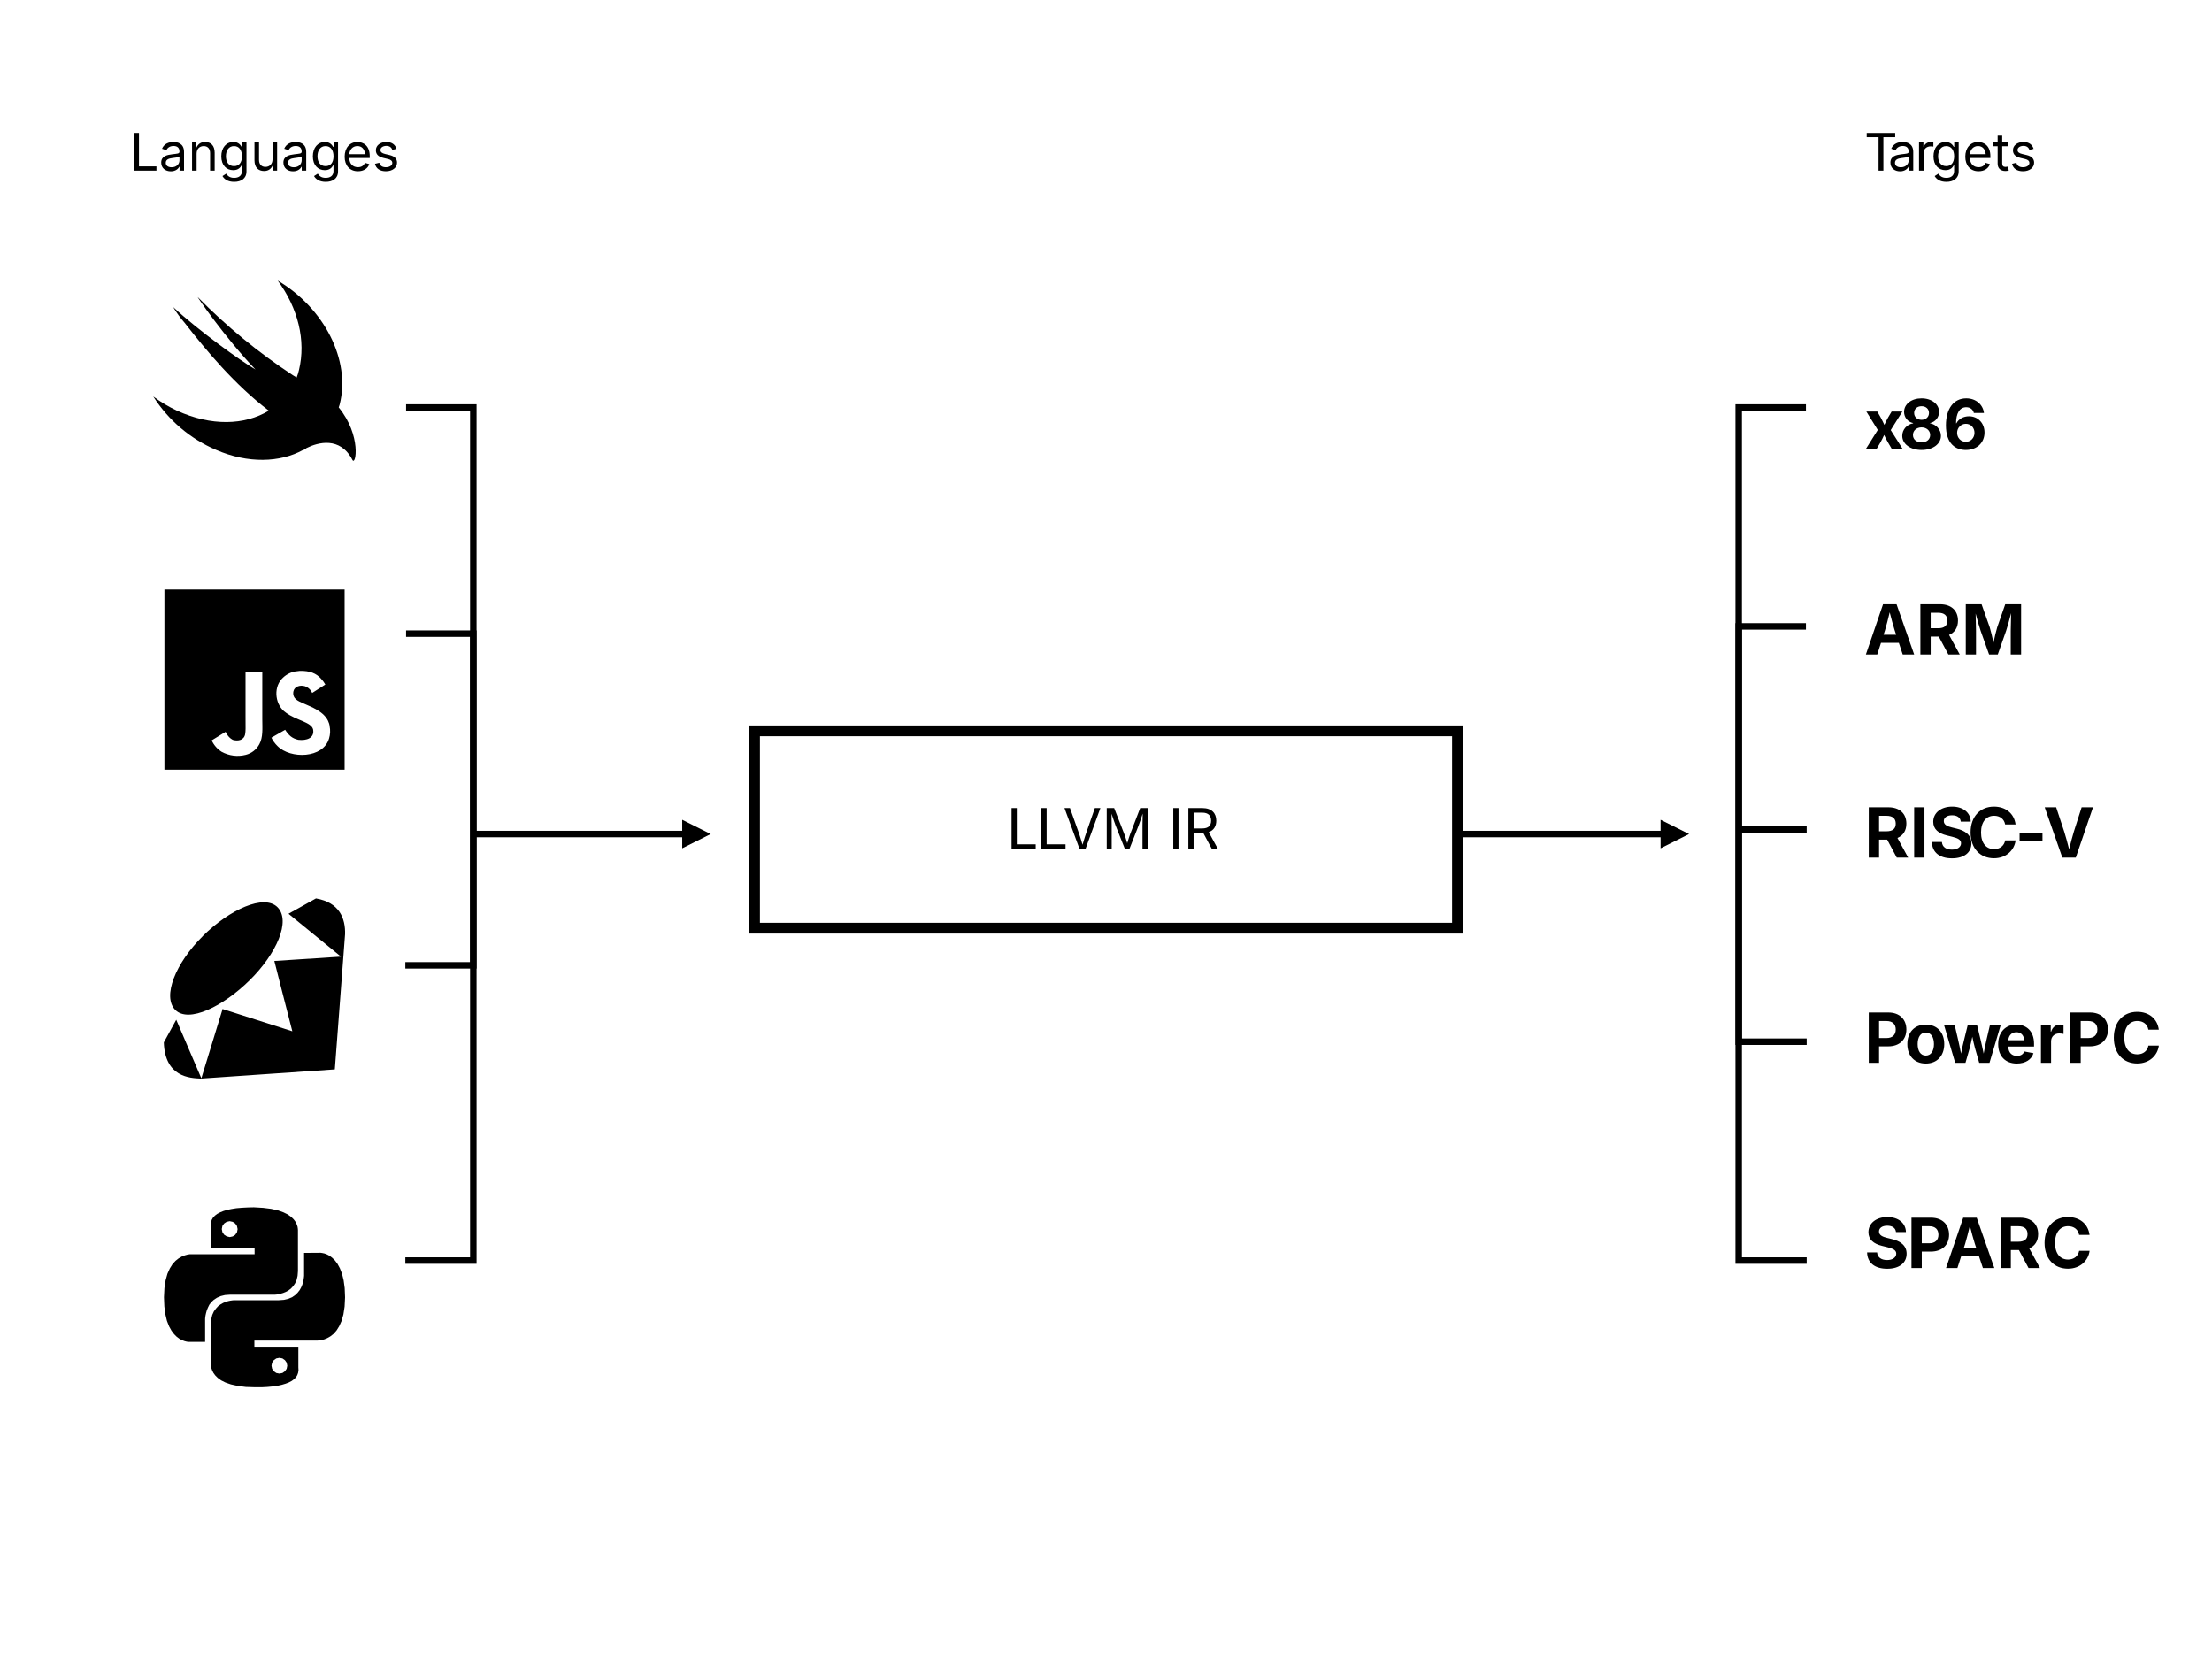
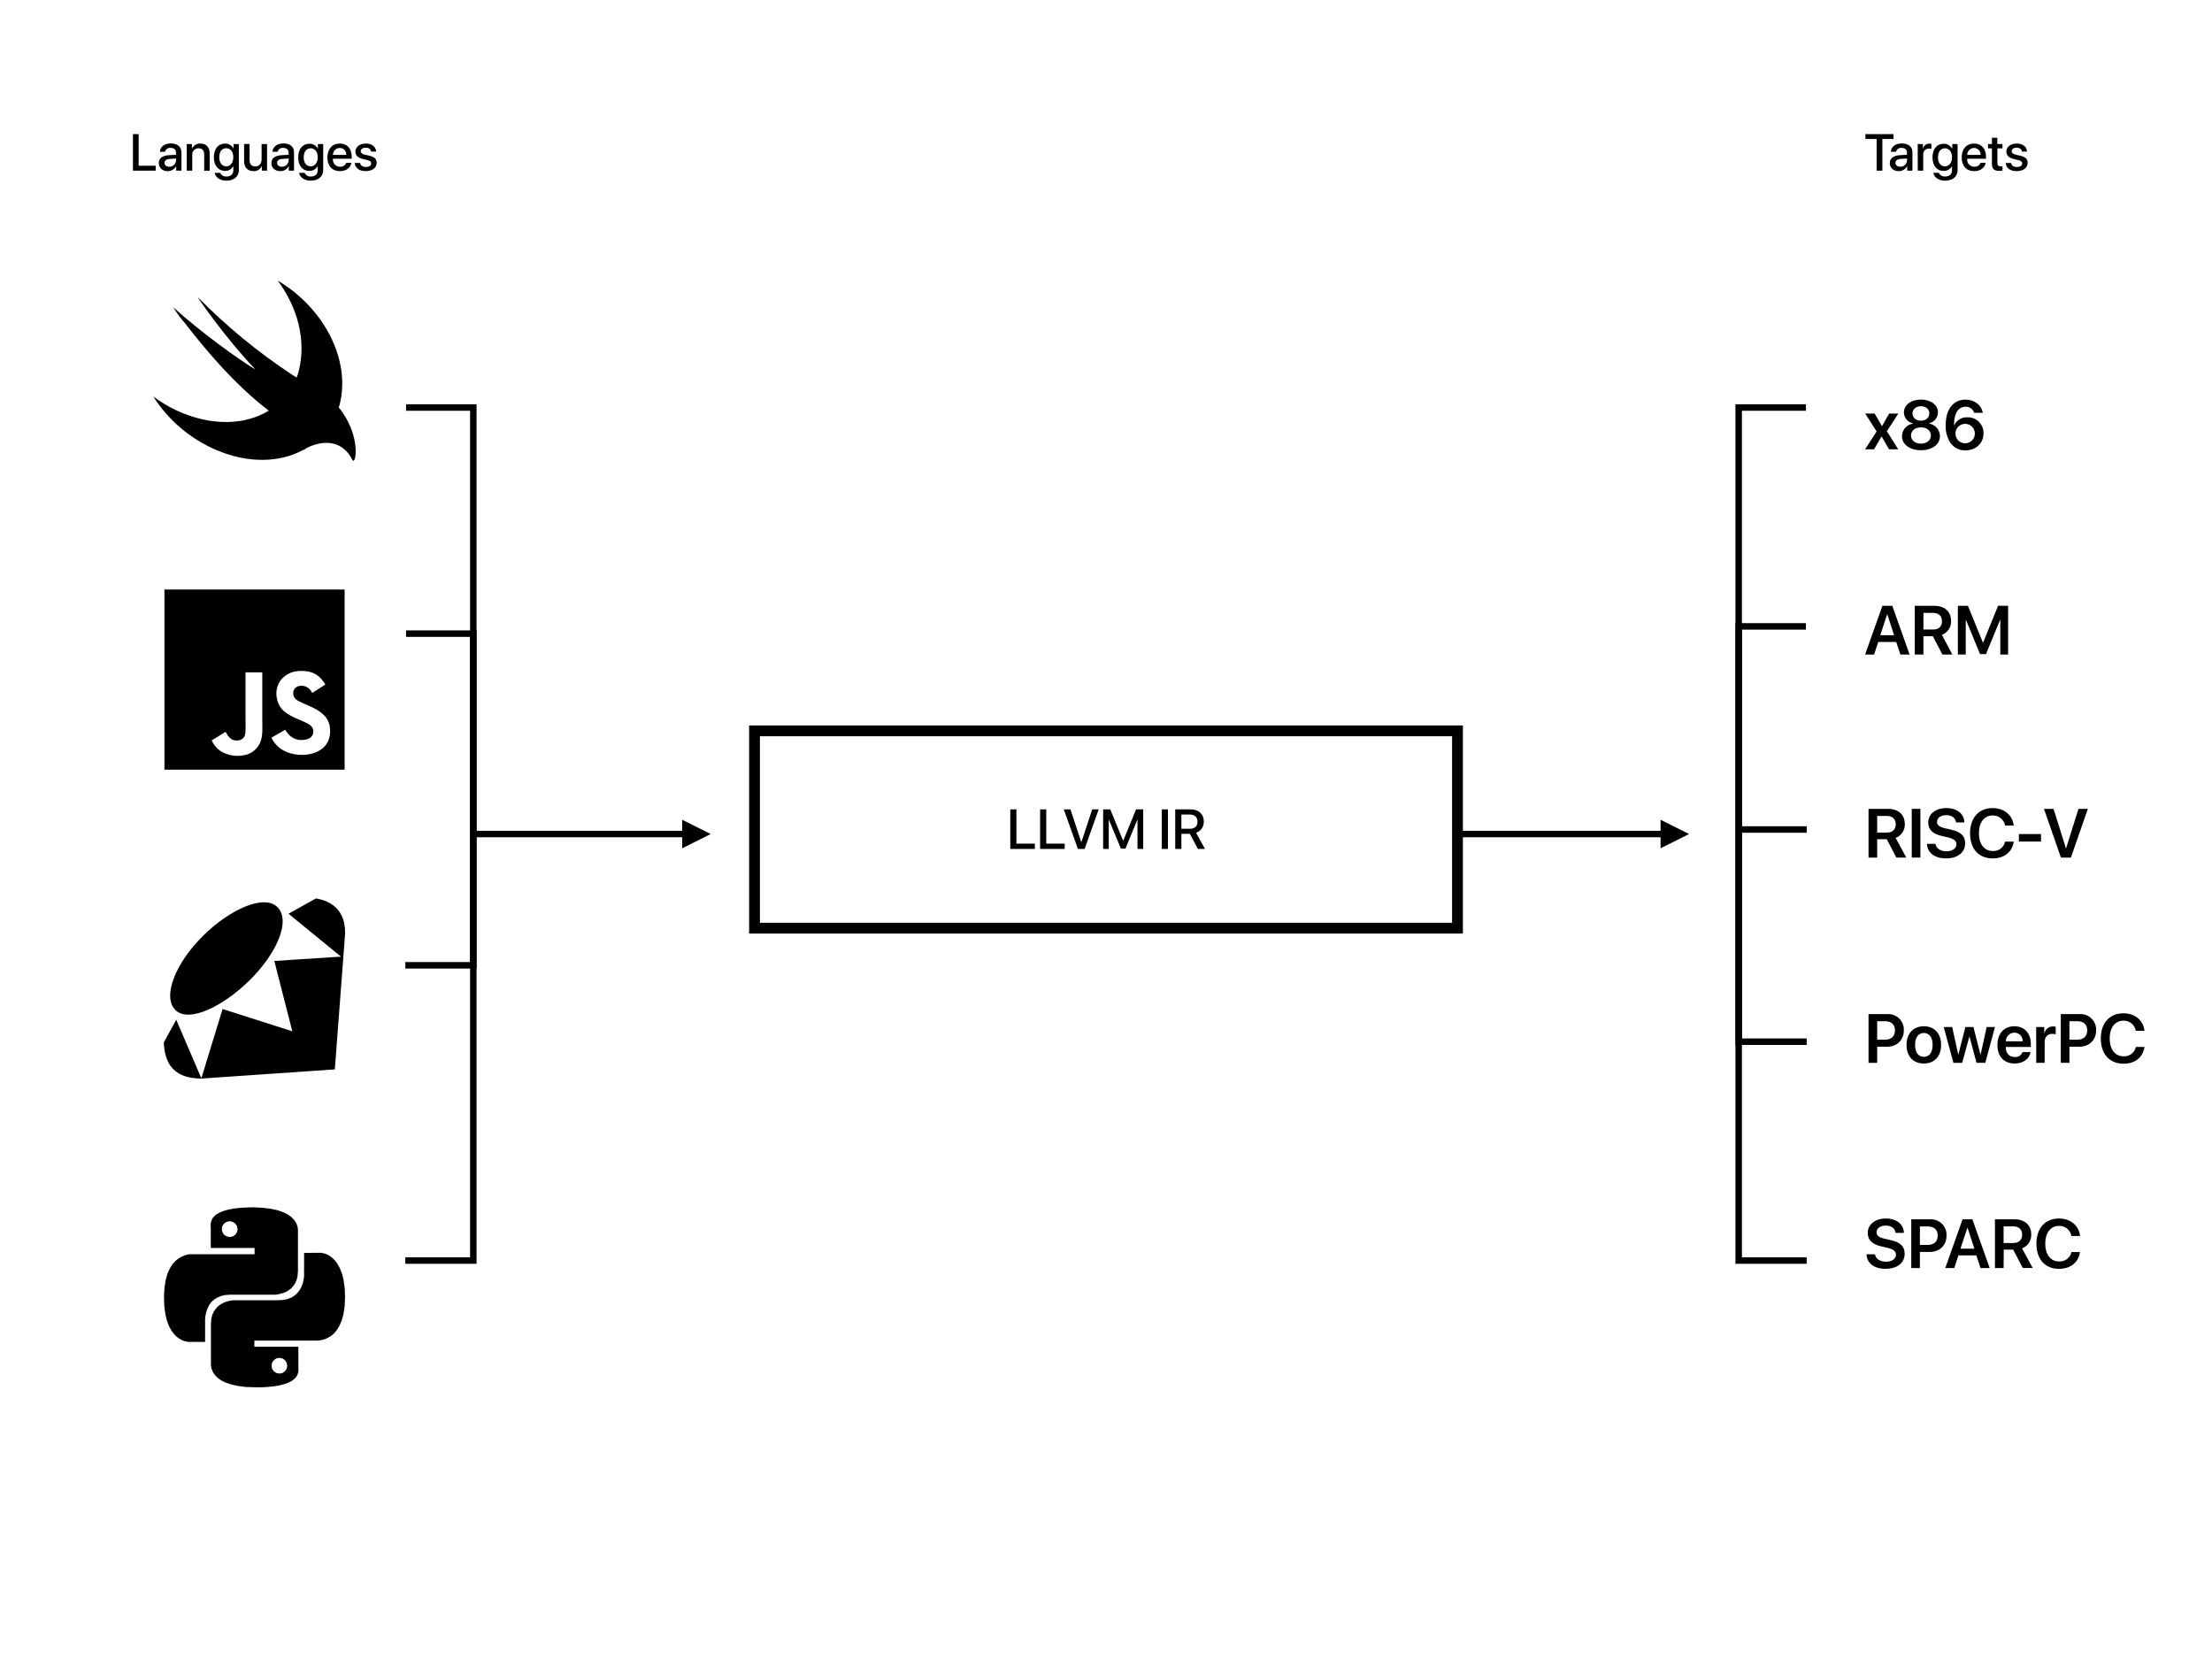
- <svg xmlns="http://www.w3.org/2000/svg" data-name="Layer 1" viewBox="0 0 1024 768" width="1024" height="768">
+ <svg xmlns="http://www.w3.org/2000/svg" id="e368901a-4828-418b-bd59-794000ac09e9" data-name="Layer 1" viewBox="0 0 1024 768">
  <defs>
-     <clipPath id="a">
-       <path fill="none" d="M75.91 558.89h83.83v83.41H75.91z" />
+     <clipPath id="f6c45350-5480-4c78-95d3-a7597dd0cdf4">
+       <rect x="75.91" y="558.89" width="83.83" height="83.41" style="fill:none" />
    </clipPath>
-     <clipPath id="b">
-       <path fill="none" d="M76.12 272.89h83.41v83.41H76.12z" />
+     <clipPath id="cbe13fdc-1efe-42c3-8a2a-0a101bdcbb6a">
+       <rect x="76.12" y="272.89" width="83.41" height="83.41" style="fill:none" />
    </clipPath>
-     <clipPath id="c">
-       <path fill="none" d="M75.86 415.89h83.93v83.41H75.86z" />
+     <clipPath id="4ab3d9d3-8b54-40b3-87a6-138e36a06262">
+       <rect x="75.86" y="415.89" width="83.93" height="83.41" style="fill:none" />
    </clipPath>
-     <clipPath id="d">
-       <path fill="none" d="M70.97 129.89h93.72v83.42H70.97z" />
+     <clipPath id="ca96cf8f-53dc-4bfe-9bfd-8babda7963b4">
+       <rect x="70.97" y="129.89" width="93.72" height="83.42" style="fill:none" />
    </clipPath>
-     <clipPath id="e">
-       <path fill="none" d="M70.97 129.89h93.72v83.41H70.97z" />
+     <clipPath id="5f4c31cd-9bfd-4fa2-abd9-a46ac64dcec4">
+       <rect x="70.97" y="129.89" width="93.72" height="83.41" style="fill:none" />
    </clipPath>
-     <clipPath id="f">
-       <path fill="none" d="M348.53 341.33h326.94v85.34H348.53z" />
+     <clipPath id="5139c6ea-572a-4672-b2bc-97b02fdbe075">
+       <rect x="348.53" y="341.33" width="326.94" height="85.34" style="fill:none" />
    </clipPath>
-     <clipPath id="g">
-       <path fill="none" d="M186.64 186.15h34.98v399.9h-34.98z" />
+     <clipPath id="af1e3fc7-2a21-4767-97f9-16818ea2e5fe">
+       <rect x="186.64" y="186.15" width="34.98" height="399.9" style="fill:none" />
    </clipPath>
-     <clipPath id="h">
-       <path fill="none" d="M186.64 290.83h34.98v158.54h-34.98z" />
+     <clipPath id="9de88fdd-b648-4ca4-80bb-3f328d0d8345">
+       <rect x="186.64" y="290.83" width="34.98" height="158.54" style="fill:none" />
    </clipPath>
-     <clipPath id="i">
-       <path fill="none" d="M802.39 186.15h34.98v399.9h-34.98z" />
+     <clipPath id="f3a7bbe2-8d9c-42e1-99e6-9d42d16a1691">
+       <rect x="802.39" y="186.15" width="34.98" height="399.9" style="fill:none" />
    </clipPath>
-     <clipPath id="j">
-       <path fill="none" d="M802.39 287.47h34.98v197.26h-34.98z" />
+     <clipPath id="20bc911b-1e5e-47f2-994a-1401a4dd1108">
+       <rect x="802.39" y="287.47" width="34.98" height="197.26" style="fill:none" />
    </clipPath>
  </defs>
-   <text transform="translate(863 79)" font-size="24" font-family="SFProDisplay-Medium, SF Pro Display">
-     <tspan letter-spacing="-.127em">T</tspan>
-     <tspan x="11.07" y="0">a</tspan>
-     <tspan x="23.51" y="0" letter-spacing="-.022em">r</tspan>
-     <tspan x="30.85" y="0">gets</tspan>
-   </text>
-   <g clip-path="url(#a)">
-     <path d="M104.89 572.34l-1.14-.76-.8-1.19-.28-1.42.28-1.43.8-1.14 1.14-.77 1.43-.31 1.42.31 1.15.77.8 1.14.31 1.46-.28 1.42-.8 1.19-1.15.76-1.42.31zm12.62-13.45l-2.92.07-2.67.14-2.47.21-2.23.35-2 .41-1.77.53-1.53.62-1.32.69-1.08.81-.87.9-.59 1-.38 1.08-.18 1.18.07 1.29v9.56h20.29v2.88H87.93l-1.11.17-1.25.35-1.39.56-1.46.83-1.46 1.15-1.39 1.53-1.25 2-1.11 2.47-.83 3-.56 3.62-.21 4.24.17 4.27.49 3.65.73 3.06 1 2.54 1.11 2 1.22 1.6 1.25 1.25 1.25.91 1.22.62 1.11.42 1 .25.73.1h7.76v-10.62l.06-.74.14-.94.25-1.1.34-1.22.53-1.29.63-1.29.94-1.22 1.16-1.07 1.42-.94 1.74-.76 2-.49 2.4-.17h20.75l.73-.07.9-.14 1-.25 1.15-.34 1.22-.49 1.21-.66 1.15-.87 1-1.08.91-1.32.73-1.6.45-1.9.17-2.19v-19.02l-.06-.69-.14-.91-.35-1-.55-1.15-.87-1.18-1.19-1.18-1.56-1.11-2.05-1-2.54-.91-3.13-.69-3.71-.46z" />
-     <path d="M127.9 635.6l-1.14-.8-.8-1.15-.28-1.43.28-1.42.8-1.14 1.14-.8 1.43-.28 1.43.28 1.14.8.8 1.14.28 1.42-.28 1.43-.8 1.15-1.14.8-1.43.28zm12.87-55.6v10.63l-.08.73-.14 1-.24 1.11-.35 1.22-.52 1.25-.69 1.25-.94 1.21-1.15 1.12-1.42 1-1.74.73-2.05.49-2.4.17H108.3l-.73.07-.9.13-1 .21-1.14.35-1.22.49-1.21.69-1.15.84-1 1.11-.95 1.3-.73 1.6-.45 1.87-.17 2.23V631.81l.07.69.14.87.35 1 .56 1.14.86 1.19 1.18 1.18 1.57 1.14 2 1 2.53.87 3.13.69 3.72.49 4.42.14h2.92l2.67-.14 2.47-.24 2.23-.31 2-.45 1.77-.53 1.53-.59 1.32-.7 1.08-.83.87-.86.59-1 .38-1.08.18-1.18-.07-1.26v-9.59h-20.36v-2.85H146.88l.84-.07 1.11-.17 1.25-.32 1.39-.56 1.46-.83 1.46-1.14 1.39-1.57 1.25-2 1.11-2.47.84-3 .55-3.61.21-4.28-.17-4.27-.49-3.62-.73-3-1-2.54-1.11-2.06-1.22-1.63-1.25-1.21-1.26-.94-1.21-.63-1.11-.41-1-.21-.73-.11h-.48z" />
+   <path d="M868.75,79V64.35h-5.18V62.09h13v2.26h-5.17V79Z" />
+   <path d="M874.83,75.5c0-2.16,1.66-3.48,4.59-3.65l3.37-.2v-1c0-1.37-.92-2.19-2.47-2.19a2.35,2.35,0,0,0-2.6,1.81h-2.39c.14-2.23,2-3.87,5.08-3.87s4.9,1.58,4.9,4V79h-2.42V77h-.06a4.42,4.42,0,0,1-3.89,2.24C876.52,79.21,874.83,77.71,874.83,75.5Zm8-1.12v-1l-3,.19c-1.51.1-2.37.77-2.37,1.83s.89,1.78,2.25,1.78A3,3,0,0,0,882.79,74.38Z" />
+   <path d="M887.76,66.67h2.41v2.1h.06a3,3,0,0,1,3-2.3,4.25,4.25,0,0,1,.87.1v2.35a3.73,3.73,0,0,0-1.14-.14,2.55,2.55,0,0,0-2.64,2.84V79h-2.53Z" />
+   <path d="M895,80h2.54a2.94,2.94,0,0,0,2.93,1.71c2,0,3.16-1.12,3.16-2.81v-2h0a4.27,4.27,0,0,1-3.9,2.22c-3.1,0-5.12-2.42-5.12-6.26s2-6.32,5.18-6.32a4.3,4.3,0,0,1,3.92,2.31h.05V66.67h2.46V78.78c0,2.94-2.27,4.86-5.79,4.86C897.47,83.64,895.32,82.09,895,80Zm8.64-7.16c0-2.53-1.3-4.19-3.28-4.19s-3.21,1.62-3.21,4.19S898.41,77,900.36,77,903.64,75.34,903.64,72.8Z" />
+   <path d="M919.24,75.38c-.36,2.25-2.49,3.85-5.31,3.85-3.62,0-5.81-2.44-5.81-6.34s2.22-6.44,5.7-6.44,5.56,2.41,5.56,6.15v.87h-8.71v.15A3.23,3.23,0,0,0,914,77.18a2.78,2.78,0,0,0,2.84-1.8Zm-8.56-3.68h6.17a3,3,0,0,0-3-3.21A3.18,3.18,0,0,0,910.68,71.7Z" />
+   <path d="M924.62,63.75v2.92H927v2h-2.34v6.79c0,1.07.46,1.55,1.5,1.55A5,5,0,0,0,927,77v2a6.34,6.34,0,0,1-1.41.12c-2.5,0-3.47-1-3.47-3.33V68.68h-1.79v-2h1.79V63.75Z" />
+   <path d="M933.64,66.45c2.74,0,4.66,1.53,4.74,3.73H936c-.12-1.12-1-1.81-2.44-1.81s-2.29.67-2.29,1.64c0,.76.61,1.28,1.89,1.6l2.07.48c2.49.59,3.43,1.53,3.43,3.35,0,2.25-2.1,3.79-5.13,3.79s-4.85-1.51-5-3.77H931c.2,1.18,1.12,1.84,2.66,1.84s2.46-.63,2.46-1.63c0-.78-.47-1.22-1.75-1.55l-2.21-.53c-2.22-.54-3.35-1.7-3.35-3.43C928.81,68,930.76,66.45,933.64,66.45Z" />
+   <g style="clip-path:url(#f6c45350-5480-4c78-95d3-a7597dd0cdf4)">
+     <path d="M104.89,572.34l-1.14-.76-.8-1.19-.28-1.42.28-1.43.8-1.14,1.14-.77,1.43-.31,1.42.31,1.15.77.8,1.14L110,569l-.28,1.42-.8,1.19-1.15.76-1.42.31Zm12.62-13.45-2.92.07-2.67.14-2.47.21-2.23.35-2,.41-1.77.53-1.53.62-1.32.69-1.08.81-.87.9-.59,1-.38,1.08-.18,1.18.07,1.29,0,9.56h20.29v2.88H89.53l-.21,0h-.55l-.84,0-1.11.17-1.25.35-1.39.56-1.46.83-1.46,1.15-1.39,1.53-1.25,2-1.11,2.47-.83,3-.56,3.62-.21,4.24.17,4.27.49,3.65.73,3.06,1,2.54,1.11,2,1.22,1.6,1.25,1.25,1.25.91,1.22.62,1.11.42,1,.25.73.1h7.76V610.58l.06-.74.14-.94.25-1.1.34-1.22.53-1.29L96.9,604l.94-1.22L99,601.71l1.42-.94,1.74-.76,2-.49,2.4-.17h20.75l.73-.07.9-.14,1-.25,1.15-.34,1.22-.49,1.21-.66,1.15-.87,1-1.08.91-1.32.73-1.6.45-1.9.17-2.19V569.88l0-.46-.06-.69-.14-.91-.35-1-.55-1.15-.87-1.18-1.19-1.18-1.56-1.11-2.05-1-2.54-.91-3.13-.69-3.71-.46Z" />
+     <path d="M127.9,635.6l-1.14-.8-.8-1.15-.28-1.43.28-1.42.8-1.14,1.14-.8,1.43-.28,1.43.28,1.14.8.8,1.14.28,1.42-.28,1.43-.8,1.15-1.14.8-1.43.28ZM140.77,580v10.63l-.08.73-.14,1-.24,1.11-.35,1.22-.52,1.25-.69,1.25-.94,1.21-1.15,1.12-1.42,1-1.74.73-2.05.49-2.4.17h-20.3l-.45,0-.73.07-.9.13-1,.21-1.14.35-1.22.49-1.21.69-1.15.84-1,1.11L99,607.1l-.73,1.6-.45,1.87-.17,2.23v18.56l0,.45.07.69.14.87.35,1,.56,1.14.86,1.19,1.18,1.18,1.57,1.14,2,1,2.53.87,3.13.69,3.72.49,4.42.14,2.92,0,2.67-.14,2.47-.24,2.23-.31,2-.45,1.77-.53,1.53-.59,1.32-.7,1.08-.83.87-.86.59-1,.38-1.08.18-1.18-.07-1.26,0-9.59H117.76v-2.85h28.56l.56,0,.84-.07,1.11-.17,1.25-.32,1.39-.56,1.46-.83,1.46-1.14,1.39-1.57,1.25-2,1.11-2.47.84-3,.55-3.61.21-4.28-.17-4.27-.49-3.62-.73-3-1-2.54-1.11-2.06-1.22-1.63-1.25-1.21-1.26-.94-1.21-.63-1.11-.41-1-.21-.73-.11-.48,0Z" />
  </g>
-   <g clip-path="url(#b)">
-     <path d="M76.12 272.89h83.41v83.42H76.12zm76.58 63.52c-.61-3.8-3.08-7-10.44-10-2.56-1.2-5.4-2-6.24-4a4 4 0 0 1-.16-2.45c.52-2.24 3.18-2.92 5.26-2.29a5.63 5.63 0 0 1 3.39 3.13c3.6-2.35 3.6-2.35 6.1-3.91a14.47 14.47 0 0 0-2-2.71c-2.19-2.45-5.11-3.71-9.85-3.6l-2.45.31a11.33 11.33 0 0 0-5.95 3.49c-4 4.49-2.82 12.31 2 15.54 4.74 3.55 11.68 4.33 12.57 7.67.84 4.06-3 5.37-6.83 4.9-2.82-.62-4.38-2-6.1-4.64l-6.36 3.65a14.06 14.06 0 0 0 2.81 3.86c6 6.1 21.17 5.79 23.88-3.49a11.61 11.61 0 0 0 .26-5.74zm-31.22-25.18h-7.82v20.18c0 4.28.22 8.21-.48 9.42-1.14 2.4-4.1 2.09-5.44 1.67a6.7 6.7 0 0 1-2.89-3 2.7 2.7 0 0 0-.44-.69L98 342.75a12.29 12.29 0 0 0 4.6 5.28 15.36 15.36 0 0 0 11.15 1.41 9.81 9.81 0 0 0 6.3-4.91c1.77-3.23 1.39-7.19 1.37-11.63v-21.47z" />
+   <g style="clip-path:url(#cbe13fdc-1efe-42c3-8a2a-0a101bdcbb6a)">
+     <g style="clip-path:url(#cbe13fdc-1efe-42c3-8a2a-0a101bdcbb6a)">
+       <path d="M76.12,272.89h83.41v83.42H76.12Zm76.58,63.52c-.61-3.8-3.08-7-10.44-10-2.56-1.2-5.4-2-6.24-4a4,4,0,0,1-.16-2.45c.52-2.24,3.18-2.92,5.26-2.29a5.63,5.63,0,0,1,3.39,3.13c3.6-2.35,3.6-2.35,6.1-3.91a14.47,14.47,0,0,0-2-2.71c-2.19-2.45-5.11-3.71-9.85-3.6l-2.45.31a11.33,11.33,0,0,0-5.95,3.49c-4,4.49-2.82,12.31,2,15.54,4.74,3.55,11.68,4.33,12.57,7.67.84,4.06-3,5.37-6.83,4.9-2.82-.62-4.38-2-6.1-4.64l-6.36,3.65a14.06,14.06,0,0,0,2.81,3.86c6,6.1,21.17,5.79,23.88-3.49a11.61,11.61,0,0,0,.26-5.74Zm-31.22-25.18h-7.82c0,6.74,0,13.43,0,20.18,0,4.28.22,8.21-.48,9.42-1.14,2.4-4.1,2.09-5.44,1.67a6.7,6.7,0,0,1-2.89-3,2.7,2.7,0,0,0-.44-.69L98,342.75a12.29,12.29,0,0,0,4.6,5.28,15.36,15.36,0,0,0,11.15,1.41,9.81,9.81,0,0,0,6.3-4.91c1.77-3.23,1.39-7.19,1.37-11.63,0-7.14,0-14.28,0-21.47Z" />
+     </g>
  </g>
-   <g clip-path="url(#c)">
-     <path d="M146.35 415.93C157 417.76 160 425 159.74 432.61v-.11L155 495.05l-62 4.26c-5.16-.22-16.64-.7-17.16-16.75l5.75-10.49 9.86 23 1.76 4.11 9.81-32h-.11l.06-.1 32.36 10.33-4.88-19-3.45-13.56 30.84-2-2.15-1.78L133.56 423l12.8-7.14zm-70.49 66.46zm17.94-49c12.45-12.39 28.52-19.67 34.7-13.39s-.37 21.35-12.85 33.7-28.33 20-34.49 13.83.15-21.74 12.63-34.09z" />
+   <g style="clip-path:url(#4ab3d9d3-8b54-40b3-87a6-138e36a06262)">
+     <g style="clip-path:url(#4ab3d9d3-8b54-40b3-87a6-138e36a06262)">
+       <path d="M146.35,415.93C157,417.76,160,425,159.74,432.61l0-.11L155,495.05l-62,4.26H93c-5.16-.22-16.64-.7-17.16-16.75l5.75-10.49,9.86,23,1.76,4.11,9.81-32-.11,0,.06-.1,32.36,10.33-4.88-19L127,444.85l30.84-2-2.15-1.78L133.56,423l12.8-7.14ZM75.86,482.39v0Zm17.94-49C106.25,421,122.32,413.72,128.5,420s-.37,21.35-12.85,33.7-28.33,20-34.49,13.83.15-21.74,12.63-34.09Z" />
+     </g>
  </g>
-   <g clip-path="url(#e)">
-     <path d="M156.81 188.58c.22-.44.22-.88.43-1.32 5.26-20.58-7.22-44.67-28.68-57.37 9.42 12.7 13.14 27.81 9.85 41.39a21.36 21.36 0 0 1-1.09 3.5 19.84 19.84 0 0 1-1.76-1.09 267.82 267.82 0 0 1-44-36.13c-.66-.66 12.27 18.39 26.72 33.5-6.79-3.94-26.06-17.74-38.11-28.91a50.74 50.74 0 0 0 5.26 7.23c10.07 12.92 23.21 28.69 39 40.73-11.17 6.8-26.72 7.22-42.48 0a62.42 62.42 0 0 1-11-6.57 64.63 64.63 0 0 0 29.12 24.74c14.67 6.36 29.56 5.92 40.29 0h.23a4.45 4.45 0 0 0 1.31-.87c5.25-2.63 15.55-5.48 21.24 5.48 1.53 3.06 4.38-11.17-6.35-24.31z" />
+   <g style="clip-path:url(#ca96cf8f-53dc-4bfe-9bfd-8babda7963b4)">
+     <g style="clip-path:url(#5f4c31cd-9bfd-4fa2-abd9-a46ac64dcec4)">
+       <path d="M156.81,188.58c.22-.44.22-.88.43-1.32,5.26-20.58-7.22-44.67-28.68-57.37,9.42,12.7,13.14,27.81,9.85,41.39a21.36,21.36,0,0,1-1.09,3.5,19.84,19.84,0,0,1-1.76-1.09,267.82,267.82,0,0,1-44-36.13c-.66-.66,12.27,18.39,26.72,33.5-6.79-3.94-26.06-17.74-38.11-28.91a50.74,50.74,0,0,0,5.26,7.23c10.07,12.92,23.21,28.69,39,40.73-11.17,6.8-26.72,7.22-42.48,0a62.42,62.42,0,0,1-11-6.57,64.63,64.63,0,0,0,29.12,24.74c14.67,6.36,29.56,5.92,40.29,0h.23a4.45,4.45,0,0,0,1.31-.87c5.25-2.63,15.55-5.48,21.24,5.48,1.53,3.06,4.38-11.17-6.35-24.31Z" />
+     </g>
  </g>
-   <text transform="translate(60 79)" font-size="24" font-family="SFProDisplay-Medium, SF Pro Display">Languages</text>
-   <path fill="none" stroke="#000" stroke-width="5" d="M349.29 338.33h325.42v91.34H349.29z" />
-   <g clip-path="url(#f)">
-     <text transform="translate(466 393)" font-size="26" font-family="SFProDisplay-Medium, SF Pro Display">L<tspan x="13.81" y="0" letter-spacing="-.058em">L</tspan>
-       <tspan x="26.12" y="0">VM IR</tspan>
-     </text>
+   <path d="M72.06,79H61.56V62.09h2.62V76.73h7.88Z" />
+   <path d="M73.51,75.5c0-2.16,1.65-3.48,4.58-3.65l3.38-.2v-1c0-1.37-.93-2.19-2.47-2.19a2.37,2.37,0,0,0-2.61,1.81H74c.14-2.23,2-3.87,5.09-3.87S84,68,84,70.5V79H81.56V77H81.5a4.4,4.4,0,0,1-3.89,2.24C75.2,79.21,73.51,77.71,73.51,75.5Zm8-1.12v-1l-3,.19c-1.51.1-2.36.77-2.36,1.83s.89,1.78,2.25,1.78A3,3,0,0,0,81.47,74.38Z" />
+   <path d="M86.44,66.67h2.41v2.06h.06a4,4,0,0,1,3.88-2.27c2.72,0,4.28,1.74,4.28,4.56v8H94.52V71.51c0-1.85-.86-2.87-2.62-2.87A2.88,2.88,0,0,0,89,71.82V79H86.44Z" />
+   <path d="M99.4,80h2.54a2.93,2.93,0,0,0,2.93,1.71c2,0,3.15-1.12,3.15-2.81v-2h0a4.29,4.29,0,0,1-3.91,2.22C101,79.05,99,76.63,99,72.79s2-6.32,5.18-6.32a4.31,4.31,0,0,1,3.93,2.31h0V66.67h2.46V78.78c0,2.94-2.28,4.86-5.79,4.86C101.87,83.64,99.71,82.09,99.4,80ZM108,72.8c0-2.53-1.31-4.19-3.29-4.19s-3.21,1.62-3.21,4.19S102.81,77,104.75,77,108,75.34,108,72.8Z" />
+   <path d="M123.63,79h-2.42V76.91h-.06a3.87,3.87,0,0,1-3.82,2.31c-2.69,0-4.33-1.74-4.33-4.57v-8h2.54v7.49c0,1.88.89,2.88,2.63,2.88s2.93-1.26,2.93-3.18V66.67h2.53Z" />
+   <path d="M125.64,75.5c0-2.16,1.65-3.48,4.58-3.65l3.37-.2v-1c0-1.37-.92-2.19-2.47-2.19a2.36,2.36,0,0,0-2.6,1.81h-2.39c.14-2.23,2-3.87,5.08-3.87s4.9,1.58,4.9,4V79h-2.42V77h-.06a4.41,4.41,0,0,1-3.89,2.24C127.32,79.21,125.64,77.71,125.64,75.5Zm8-1.12v-1l-3,.19c-1.51.1-2.37.77-2.37,1.83s.89,1.78,2.25,1.78A3,3,0,0,0,133.59,74.38Z" />
+   <path d="M138.46,80H141a2.93,2.93,0,0,0,2.93,1.71c2,0,3.15-1.12,3.15-2.81v-2h0a4.3,4.3,0,0,1-3.91,2.22c-3.09,0-5.12-2.42-5.12-6.26s2-6.32,5.18-6.32a4.31,4.31,0,0,1,3.93,2.31h0V66.67h2.46V78.78c0,2.94-2.27,4.86-5.78,4.86C140.93,83.64,138.77,82.09,138.46,80Zm8.63-7.16c0-2.53-1.3-4.19-3.28-4.19s-3.21,1.62-3.21,4.19S141.87,77,143.81,77,147.09,75.34,147.09,72.8Z" />
+   <path d="M162.69,75.38c-.35,2.25-2.48,3.85-5.31,3.85-3.62,0-5.81-2.44-5.81-6.34s2.23-6.44,5.71-6.44,5.55,2.41,5.55,6.15v.87h-8.71v.15a3.23,3.23,0,0,0,3.32,3.56,2.79,2.79,0,0,0,2.85-1.8Zm-8.55-3.68h6.16a3,3,0,0,0-3-3.21A3.18,3.18,0,0,0,154.14,71.7Z" />
+   <path d="M169.39,66.45c2.75,0,4.67,1.53,4.75,3.73h-2.38c-.12-1.12-1-1.81-2.44-1.81S167,69,167,70c0,.76.61,1.28,1.89,1.6l2.07.48c2.48.59,3.42,1.53,3.42,3.35,0,2.25-2.1,3.79-5.12,3.79s-4.85-1.51-5.05-3.77h2.51c.2,1.18,1.11,1.84,2.66,1.84s2.46-.63,2.46-1.63c0-.78-.47-1.22-1.76-1.55l-2.2-.53c-2.23-.54-3.35-1.7-3.35-3.43C164.57,68,166.51,66.45,169.39,66.45Z" />
+   <rect x="349.29" y="338.33" width="325.42" height="91.34" style="fill:none;stroke:#000;stroke-width:5px" />
+   <g style="clip-path:url(#5139c6ea-572a-4672-b2bc-97b02fdbe075)">
+     <path d="M479.06,393H467.69V374.68h2.84v15.86h8.53Z" />
+     <path d="M492.88,393H481.5V374.68h2.84v15.86h8.54Z" />
+     <path d="M499,393l-6.54-18.32h3.08l5,15.12h.08l5-15.12h3L502.1,393Z" />
+     <path d="M526.58,393V379.52h-.08L521,392.86h-2.1l-5.54-13.34h-.09V393h-2.59V374.68h3.29l5.93,14.46h.1l5.92-14.46h3.3V393Z" />
+     <path d="M537.83,393V374.68h2.85V393Z" />
+     <path d="M546.9,393h-2.85V374.68h7.1c3.77,0,6.12,2.18,6.12,5.6a5.26,5.26,0,0,1-3.56,5.23l4.11,7.49h-3.28L550.81,386H546.9Zm0-9.34h4c2.2,0,3.46-1.21,3.46-3.3s-1.34-3.29-3.53-3.29H546.9Z" />
  </g>
-   <path fill="none" stroke="#000" stroke-width="3" d="M219.82 386.1h97.49" />
-   <path d="M315.81 392.7l13.2-6.6-13.2-6.6v13.2z" />
-   <g clip-path="url(#g)">
-     <path fill="none" stroke="#000" stroke-width="3" d="M187.98 188.65h31.13v394.9h-31.47" />
+   <polyline points="219.82 386.1 315.81 386.1 317.31 386.1" style="fill:none;stroke:#000;stroke-width:3px" />
+   <polygon points="315.81 392.7 329.01 386.1 315.81 379.5 315.81 392.7" />
+   <g style="clip-path:url(#af1e3fc7-2a21-4767-97f9-16818ea2e5fe)">
+     <polyline points="187.98 188.65 219.11 188.65 219.11 583.55 187.64 583.55" style="fill:none;stroke:#000;stroke-width:3px" />
  </g>
-   <g clip-path="url(#h)">
-     <path fill="none" stroke="#000" stroke-width="3" d="M187.98 293.33h31.13v153.54h-31.47" />
+   <g style="clip-path:url(#9de88fdd-b648-4ca4-80bb-3f328d0d8345)">
+     <polyline points="187.98 293.33 219.11 293.33 219.11 446.87 187.64 446.87" style="fill:none;stroke:#000;stroke-width:3px" />
  </g>
-   <path fill="none" stroke="#000" stroke-width="3" d="M770.23 386.1h-97.49" />
-   <path d="M768.73 392.7l13.2-6.6-13.2-6.6v13.2z" />
-   <g clip-path="url(#i)">
-     <path fill="none" stroke="#000" stroke-width="3" d="M836.02 188.65h-31.13v394.9h31.47" />
+   <polyline points="770.23 386.1 768.73 386.1 672.74 386.1" style="fill:none;stroke:#000;stroke-width:3px" />
+   <polygon points="768.73 392.7 781.93 386.1 768.73 379.5 768.73 392.7" />
+   <g style="clip-path:url(#f3a7bbe2-8d9c-42e1-99e6-9d42d16a1691)">
+     <polyline points="836.02 188.65 804.89 188.65 804.89 583.55 836.36 583.55" style="fill:none;stroke:#000;stroke-width:3px" />
  </g>
-   <g clip-path="url(#j)">
-     <path fill="none" stroke="#000" stroke-width="3" d="M836.02 289.97h-31.13v192.26h31.47" />
+   <g style="clip-path:url(#20bc911b-1e5e-47f2-994a-1401a4dd1108)">
+     <polyline points="836.02 289.97 804.89 289.97 804.89 482.23 836.36 482.23" style="fill:none;stroke:#000;stroke-width:3px" />
  </g>
-   <text transform="translate(863 208)" font-size="32" font-family="SFProDisplay-Semibold, SF Pro Display" font-weight="700">
-     <tspan letter-spacing="-.002em">x</tspan>
-     <tspan x="16.14" y="0" letter-spacing="-.001em">8</tspan>
-     <tspan x="36.36" y="0">6</tspan>
-   </text>
-   <text transform="translate(863 303)" font-size="32" font-family="SFProDisplay-Semibold, SF Pro Display" font-weight="700">ARM</text>
-   <text transform="translate(863 492)" font-size="32" font-family="SFProDisplay-Semibold, SF Pro Display" font-weight="700">
-     <tspan letter-spacing="-.019em">P</tspan>
-     <tspan x="18.69" y="0" letter-spacing="-.002em">o</tspan>
-     <tspan x="36.47" y="0" letter-spacing="-.004em">w</tspan>
-     <tspan x="60.75" y="0">erPC</tspan>
-   </text>
-   <path fill="none" stroke="#000" stroke-width="3" d="M836.36 384h-31.47" />
-   <text transform="translate(863 397)" font-size="32" font-family="SFProDisplay-Semibold, SF Pro Display" font-weight="700">RIS<tspan x="47.77" y="0" letter-spacing="-.016em">C</tspan>
-     <tspan x="69.74" y="0" letter-spacing="-.029em">-</tspan>
-     <tspan x="82.79" y="0">V</tspan>
-   </text>
-   <text transform="translate(863 587)" font-size="32" font-family="SFProDisplay-Semibold, SF Pro Display" font-weight="700">S<tspan x="19.77" y="0" letter-spacing="-.061em">P</tspan>
-     <tspan x="37.11" y="0">ARC</tspan>
-   </text>
+   <path d="M871,202.06,867.55,208h-4.14l5.34-8.27-5.3-8.29h4.38l3.34,5.81h.08l3.3-5.81h4.26l-5.33,8.18,5.27,8.38H874.5l-3.44-5.94Z" />
+   <path d="M880.48,201.91a5.9,5.9,0,0,1,5.13-5.8V196a5.26,5.26,0,0,1-4.24-5.09c0-3.42,3.3-5.94,7.89-5.94s7.88,2.5,7.88,5.95a5.29,5.29,0,0,1-4.22,5.08v.08a5.94,5.94,0,0,1,5.14,5.8c0,3.86-3.61,6.54-8.8,6.54S880.48,205.75,880.48,201.91Zm13.39-.3c0-2.2-1.9-3.78-4.61-3.78s-4.61,1.59-4.61,3.78,1.91,3.77,4.61,3.77S893.87,203.78,893.87,201.61Zm-.72-10.2c0-2-1.61-3.36-3.89-3.36s-3.9,1.4-3.9,3.36,1.61,3.34,3.9,3.34S893.15,193.34,893.15,191.41Z" />
+   <path d="M902.31,204a13.94,13.94,0,0,1-1.61-7c0-7.51,3.49-12,9.2-12,4.13,0,7.33,2.46,8,6.1h-4a4,4,0,0,0-4-2.81c-3.37,0-5.36,3.12-5.33,8.56h.08a6.44,6.44,0,0,1,6.11-3.67,7.25,7.25,0,0,1,7.47,7.43c0,4.58-3.53,7.88-8.42,7.88A8.1,8.1,0,0,1,902.31,204Zm11.92-3.26a4.49,4.49,0,0,0-9-.05,4.49,4.49,0,0,0,9,.05Z" />
+   <path d="M877.8,297.17h-8.3L867.58,303h-4.16l8-22.55H876L884,303h-4.25Zm-7.36-3.11h6.4l-3.14-9.62h-.11Z" />
+   <path d="M890.41,303h-4V280.45h9c4.87,0,7.79,2.71,7.79,7a6.55,6.55,0,0,1-4.24,6.44L903.8,303h-4.6l-4.43-8.48h-4.36Zm0-11.58H895c2.57,0,4-1.42,4-3.86s-1.58-3.84-4.12-3.84h-4.47Z" />
+   <path d="M926,303V287h-.11l-6.52,15.81h-2.75L910.12,287H910v16h-3.64V280.45h4.67l6.9,17h.13l6.9-17h4.66V303Z" />
+   <path d="M873.75,469.45a7.21,7.21,0,0,1,7.59,7.55c0,4.5-3.2,7.55-7.76,7.55H869V492h-4V469.45ZM869,481.3h3.65c2.89,0,4.58-1.57,4.58-4.3s-1.67-4.25-4.56-4.25H869Z" />
+   <path d="M882.59,483.72c0-5.34,3.19-8.63,8-8.63s8,3.27,8,8.63-3.16,8.61-8,8.61S882.59,489.09,882.59,483.72Zm12.08,0c0-3.52-1.59-5.53-4.06-5.53s-4.06,2-4.06,5.53,1.59,5.53,4.06,5.53S894.67,487.25,894.67,483.72Z" />
+   <path d="M919.05,492H915l-3.26-12.11h-.08L908.36,492H904.3l-4.49-16.56h3.91l2.8,12.72h.07l3.24-12.72h3.73l3.24,12.72h.09l2.8-12.72h3.84Z" />
+   <path d="M940,487.05c-.5,3.12-3.41,5.28-7.33,5.28-5,0-8-3.27-8-8.55s3-8.69,7.82-8.69,7.64,3.27,7.64,8.3v1.27H928.53v.23c0,2.66,1.62,4.44,4.17,4.44a3.54,3.54,0,0,0,3.61-2.28Zm-11.39-5h7.73a3.77,3.77,0,0,0-3.81-4A4,4,0,0,0,928.56,482.09Z" />
+   <path d="M942.61,475.44h3.73v2.89h.08a4,4,0,0,1,4-3.17,5.75,5.75,0,0,1,1.22.15v3.52a4.84,4.84,0,0,0-1.58-.22c-2.2,0-3.53,1.42-3.53,3.75V492h-3.89Z" />
+   <path d="M962.76,469.45a7.21,7.21,0,0,1,7.6,7.55c0,4.5-3.21,7.55-7.77,7.55H958V492h-4V469.45ZM958,481.3h3.65c2.9,0,4.58-1.57,4.58-4.3s-1.67-4.25-4.56-4.25H958Z" />
+   <path d="M972.53,480.72c0-7.19,4.08-11.64,10.48-11.64,5.24,0,9.22,3.26,9.72,8.11h-4A5.65,5.65,0,0,0,983,472.5c-3.87,0-6.36,3.19-6.36,8.22S979.12,489,983,489a5.49,5.49,0,0,0,5.75-4.33h4c-.7,4.83-4.39,7.76-9.72,7.76C976.58,492.38,972.53,488,972.53,480.72Z" />
+   <line x1="836.36" y1="384" x2="804.89" y2="384" style="fill:none;stroke:#000;stroke-width:3px" />
+   <path d="M869,397h-4V374.45h9c4.87,0,7.79,2.71,7.79,7a6.55,6.55,0,0,1-4.25,6.44l4.93,9.09h-4.6l-4.43-8.48H869Zm0-11.58h4.54c2.56,0,4.05-1.42,4.05-3.86s-1.58-3.84-4.13-3.84H869Z" />
+   <path d="M885,397V374.45h4V397Z" />
+   <path d="M896,390.66c.25,2.07,2.33,3.43,5.08,3.43s4.61-1.34,4.61-3.21c0-1.63-1.16-2.57-4-3.24l-2.93-.69c-4.15-.95-6.12-2.95-6.12-6.17,0-4,3.48-6.7,8.39-6.7s8.25,2.69,8.34,6.65H905.5c-.19-2.11-2-3.37-4.53-3.37s-4.27,1.25-4.27,3.12c0,1.5,1.14,2.38,3.91,3l2.59.59c4.58,1.05,6.52,2.94,6.52,6.3,0,4.28-3.44,7-8.89,7-5.19,0-8.6-2.57-8.77-6.72Z" />
+   <path d="M912,385.72c0-7.19,4.08-11.64,10.49-11.64,5.23,0,9.22,3.26,9.72,8.11h-4a5.65,5.65,0,0,0-5.75-4.69c-3.88,0-6.36,3.19-6.36,8.22s2.47,8.23,6.37,8.23a5.47,5.47,0,0,0,5.75-4.33h4c-.71,4.83-4.39,7.76-9.72,7.76C916,397.38,912,393,912,385.72Z" />
+   <path d="M934.6,389.58v-3.47h10.26v3.47Z" />
+   <path d="M954.06,397l-7.84-22.55h4.43l5.72,18.22h.1l5.71-18.22h4.35L958.68,397Z" />
+   <path d="M868,580.66c.25,2.07,2.33,3.43,5.08,3.43s4.61-1.34,4.61-3.21c0-1.63-1.16-2.57-4-3.24l-2.93-.69c-4.15-1-6.12-3-6.12-6.17,0-4,3.48-6.7,8.39-6.7s8.25,2.69,8.34,6.65H877.5c-.19-2.11-2-3.37-4.53-3.37s-4.27,1.25-4.27,3.12c0,1.5,1.14,2.38,3.91,3l2.59.59c4.58,1,6.52,2.94,6.52,6.3,0,4.28-3.44,7-8.89,7-5.19,0-8.6-2.57-8.77-6.72Z" />
+   <path d="M893.52,564.45a7.21,7.21,0,0,1,7.59,7.55c0,4.5-3.2,7.55-7.77,7.55h-4.56V587h-4V564.45Zm-4.74,11.85h3.66c2.89,0,4.58-1.57,4.58-4.3s-1.68-4.25-4.57-4.25h-3.67Z" />
+   <path d="M914.91,581.17h-8.3L904.69,587h-4.16l8-22.55h4.55l8,22.55h-4.25Zm-7.36-3.11H914l-3.14-9.62h-.11Z" />
+   <path d="M927.52,587h-4V564.45h9c4.87,0,7.8,2.71,7.8,7a6.56,6.56,0,0,1-4.25,6.44l4.92,9.09h-4.6l-4.43-8.48h-4.36Zm0-11.58h4.54c2.57,0,4.05-1.42,4.05-3.86s-1.58-3.84-4.12-3.84h-4.47Z" />
+   <path d="M942.72,575.72c0-7.19,4.08-11.64,10.48-11.64,5.24,0,9.22,3.26,9.72,8.11h-4a5.64,5.64,0,0,0-5.75-4.69c-3.87,0-6.36,3.19-6.36,8.22s2.47,8.23,6.38,8.23a5.49,5.49,0,0,0,5.75-4.33h3.95c-.7,4.83-4.39,7.76-9.72,7.76C946.77,587.38,942.72,583,942.72,575.72Z" />
</svg>
